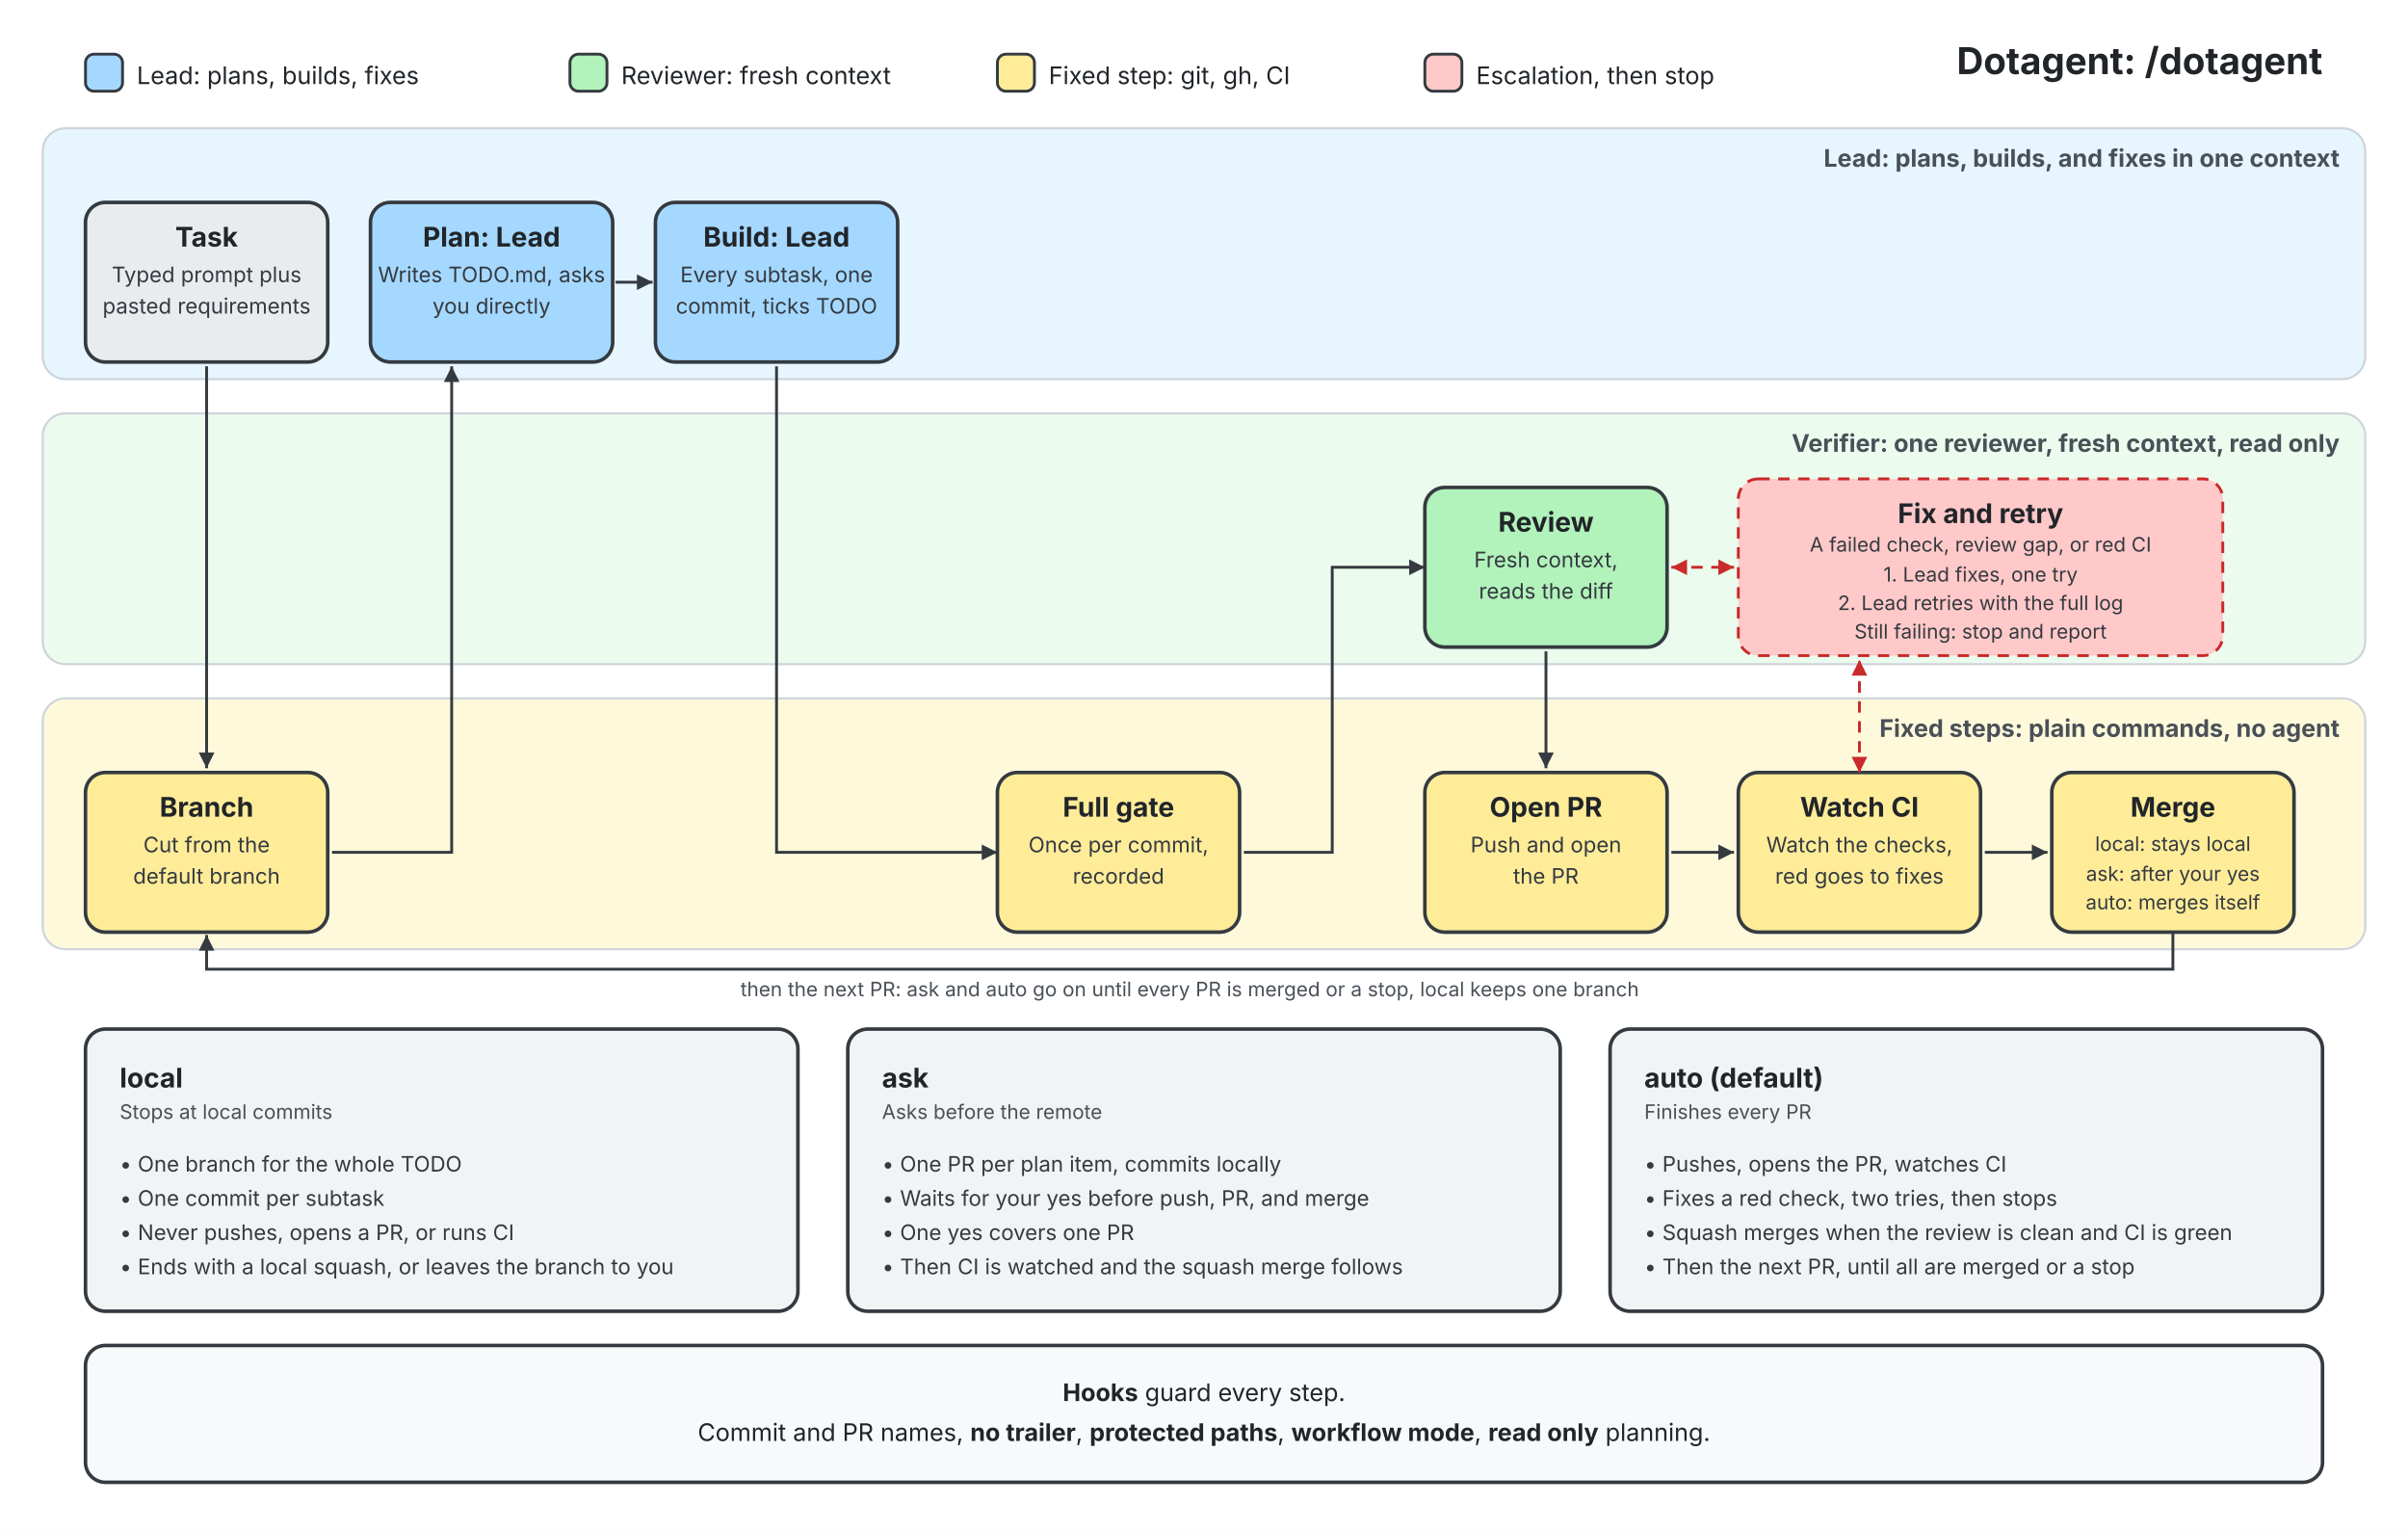
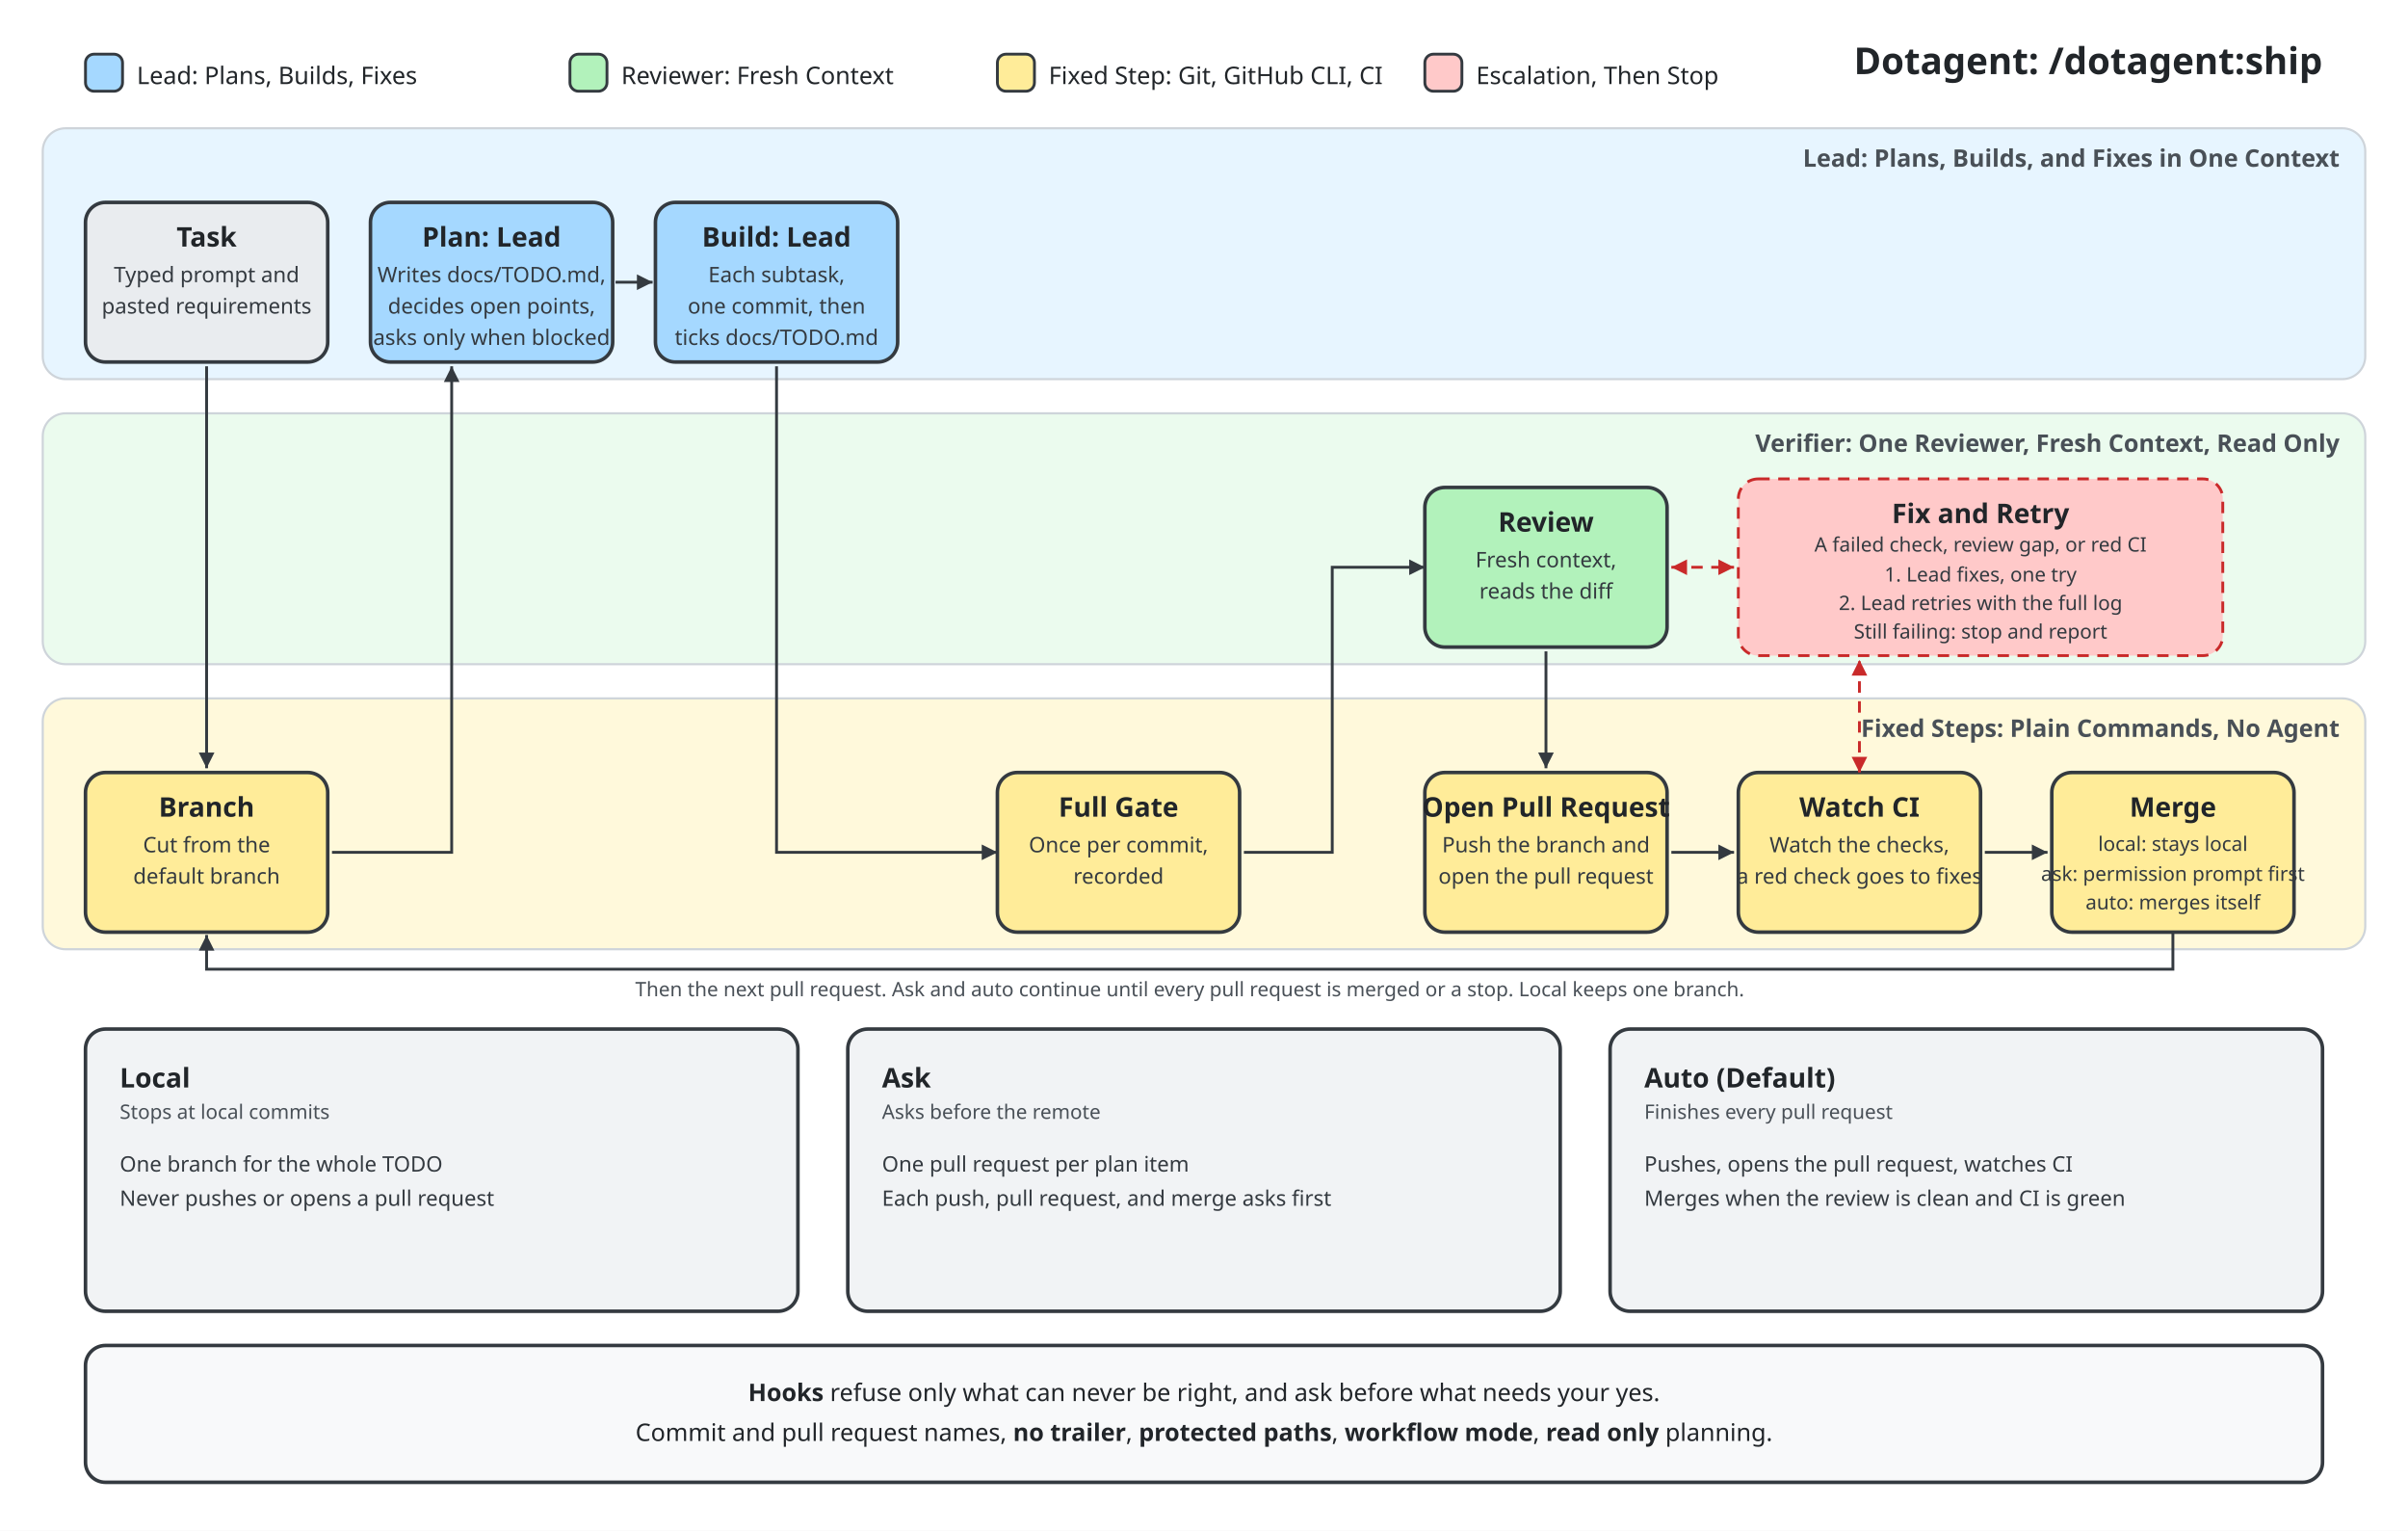
- <svg xmlns="http://www.w3.org/2000/svg" viewBox="0 0 1690 1074" width="1690" height="1074" font-family="Inter, -apple-system, Helvetica Neue, Helvetica, Arial, sans-serif">
+ <svg xmlns="http://www.w3.org/2000/svg" viewBox="0 0 1690 1074" width="1690" height="1074" font-family="sans-serif">
  <defs>
    <marker id="a" viewBox="0 0 10 10" markerUnits="userSpaceOnUse" markerWidth="11" markerHeight="11" refX="10" refY="5" orient="auto-start-reverse">
      <path d="M0,0 L10,5 L0,10 z" fill="#343a40" />
    </marker>
    <marker id="r" viewBox="0 0 10 10" markerUnits="userSpaceOnUse" markerWidth="11" markerHeight="11" refX="10" refY="5" orient="auto-start-reverse">
      <path d="M0,0 L10,5 L0,10 z" fill="#c92a2a" />
    </marker>
  </defs>
  <rect width="1690" height="1074" fill="#ffffff" />
-   <text x="1630" y="52" text-anchor="end" font-size="26" font-weight="700" fill="#212529">Dotagent: /dotagent</text>
+   <text x="1630" y="52" text-anchor="end" font-size="26" font-weight="700" fill="#212529">Dotagent: /dotagent:ship</text>
  <rect x="60" y="38" width="26" height="26" rx="6" fill="#a5d8ff" stroke="#343a40" stroke-width="2" />
-   <text x="96" y="59" text-anchor="start" font-size="17" fill="#212529">Lead: plans, builds, fixes</text>
+   <text x="96" y="59" text-anchor="start" font-size="17" fill="#212529">Lead: Plans, Builds, Fixes</text>
  <rect x="400" y="38" width="26" height="26" rx="6" fill="#b2f2bb" stroke="#343a40" stroke-width="2" />
-   <text x="436" y="59" text-anchor="start" font-size="17" fill="#212529">Reviewer: fresh context</text>
+   <text x="436" y="59" text-anchor="start" font-size="17" fill="#212529">Reviewer: Fresh Context</text>
  <rect x="700" y="38" width="26" height="26" rx="6" fill="#ffec99" stroke="#343a40" stroke-width="2" />
-   <text x="736" y="59" text-anchor="start" font-size="17" fill="#212529">Fixed step: git, gh, CI</text>
+   <text x="736" y="59" text-anchor="start" font-size="17" fill="#212529">Fixed Step: Git, GitHub CLI, CI</text>
  <rect x="1000" y="38" width="26" height="26" rx="6" fill="#ffc9c9" stroke="#343a40" stroke-width="2" />
-   <text x="1036" y="59" text-anchor="start" font-size="17" fill="#212529">Escalation, then stop</text>
+   <text x="1036" y="59" text-anchor="start" font-size="17" fill="#212529">Escalation, Then Stop</text>
  <rect x="30" y="90" width="1630" height="176" rx="16" fill="#e7f5ff" stroke="#ced4da" stroke-width="1.5" />
-   <text x="1642" y="117" text-anchor="end" font-size="17" font-weight="700" fill="#495057">Lead: plans, builds, and fixes in one context</text>
+   <text x="1642" y="117" text-anchor="end" font-size="17" font-weight="700" fill="#495057">Lead: Plans, Builds, and Fixes in One Context</text>
  <rect x="30" y="290" width="1630" height="176" rx="16" fill="#ebfbee" stroke="#ced4da" stroke-width="1.5" />
-   <text x="1642" y="317" text-anchor="end" font-size="17" font-weight="700" fill="#495057">Verifier: one reviewer, fresh context, read only</text>
+   <text x="1642" y="317" text-anchor="end" font-size="17" font-weight="700" fill="#495057">Verifier: One Reviewer, Fresh Context, Read Only</text>
  <rect x="30" y="490" width="1630" height="176" rx="16" fill="#fff9db" stroke="#ced4da" stroke-width="1.5" />
-   <text x="1642" y="517" text-anchor="end" font-size="17" font-weight="700" fill="#495057">Fixed steps: plain commands, no agent</text>
+   <text x="1642" y="517" text-anchor="end" font-size="17" font-weight="700" fill="#495057">Fixed Steps: Plain Commands, No Agent</text>
  <rect x="60" y="142" width="170" height="112" rx="14" fill="#e9ecef" stroke="#343a40" stroke-width="2.5" />
  <text x="145" y="173" text-anchor="middle" font-size="19" font-weight="700" fill="#212529">Task</text>
-   <text x="145" y="198" text-anchor="middle" font-size="15" fill="#343a40">Typed prompt plus</text>
+   <text x="145" y="198" text-anchor="middle" font-size="15" fill="#343a40">Typed prompt and</text>
  <text x="145" y="220" text-anchor="middle" font-size="15" fill="#343a40">pasted requirements</text>
  <rect x="260" y="142" width="170" height="112" rx="14" fill="#a5d8ff" stroke="#343a40" stroke-width="2.5" />
  <text x="345" y="173" text-anchor="middle" font-size="19" font-weight="700" fill="#212529">Plan: Lead</text>
-   <text x="345" y="198" text-anchor="middle" font-size="15" fill="#343a40">Writes TODO.md, asks</text>
-   <text x="345" y="220" text-anchor="middle" font-size="15" fill="#343a40">you directly</text>
+   <text x="345" y="198" text-anchor="middle" font-size="15" fill="#343a40">Writes docs/TODO.md,</text>
+   <text x="345" y="220" text-anchor="middle" font-size="15" fill="#343a40">decides open points,</text>
+   <text x="345" y="242" text-anchor="middle" font-size="15" fill="#343a40">asks only when blocked</text>
  <rect x="1000" y="342" width="170" height="112" rx="14" fill="#b2f2bb" stroke="#343a40" stroke-width="2.5" />
  <text x="1085" y="373" text-anchor="middle" font-size="19" font-weight="700" fill="#212529">Review</text>
  <text x="1085" y="398" text-anchor="middle" font-size="15" fill="#343a40">Fresh context,</text>
  <text x="1085" y="420" text-anchor="middle" font-size="15" fill="#343a40">reads the diff</text>
  <rect x="460" y="142" width="170" height="112" rx="14" fill="#a5d8ff" stroke="#343a40" stroke-width="2.5" />
  <text x="545" y="173" text-anchor="middle" font-size="19" font-weight="700" fill="#212529">Build: Lead</text>
-   <text x="545" y="198" text-anchor="middle" font-size="15" fill="#343a40">Every subtask, one</text>
-   <text x="545" y="220" text-anchor="middle" font-size="15" fill="#343a40">commit, ticks TODO</text>
+   <text x="545" y="198" text-anchor="middle" font-size="15" fill="#343a40">Each subtask,</text>
+   <text x="545" y="220" text-anchor="middle" font-size="15" fill="#343a40">one commit, then</text>
+   <text x="545" y="242" text-anchor="middle" font-size="15" fill="#343a40">ticks docs/TODO.md</text>
  <rect x="60" y="542" width="170" height="112" rx="14" fill="#ffec99" stroke="#343a40" stroke-width="2.5" />
  <text x="145" y="573" text-anchor="middle" font-size="19" font-weight="700" fill="#212529">Branch</text>
  <text x="145" y="598" text-anchor="middle" font-size="15" fill="#343a40">Cut from the</text>
  <text x="145" y="620" text-anchor="middle" font-size="15" fill="#343a40">default branch</text>
  <rect x="1000" y="542" width="170" height="112" rx="14" fill="#ffec99" stroke="#343a40" stroke-width="2.5" />
-   <text x="1085" y="573" text-anchor="middle" font-size="19" font-weight="700" fill="#212529">Open PR</text>
-   <text x="1085" y="598" text-anchor="middle" font-size="15" fill="#343a40">Push and open</text>
-   <text x="1085" y="620" text-anchor="middle" font-size="15" fill="#343a40">the PR</text>
+   <text x="1085" y="573" text-anchor="middle" font-size="19" font-weight="700" fill="#212529">Open Pull Request</text>
+   <text x="1085" y="598" text-anchor="middle" font-size="15" fill="#343a40">Push the branch and</text>
+   <text x="1085" y="620" text-anchor="middle" font-size="15" fill="#343a40">open the pull request</text>
  <rect x="1220" y="542" width="170" height="112" rx="14" fill="#ffec99" stroke="#343a40" stroke-width="2.5" />
  <text x="1305" y="573" text-anchor="middle" font-size="19" font-weight="700" fill="#212529">Watch CI</text>
  <text x="1305" y="598" text-anchor="middle" font-size="15" fill="#343a40">Watch the checks,</text>
-   <text x="1305" y="620" text-anchor="middle" font-size="15" fill="#343a40">red goes to fixes</text>
+   <text x="1305" y="620" text-anchor="middle" font-size="15" fill="#343a40">a red check goes to fixes</text>
  <rect x="1440" y="542" width="170" height="112" rx="14" fill="#ffec99" stroke="#343a40" stroke-width="2.5" />
  <text x="1525" y="573" text-anchor="middle" font-size="19" font-weight="700" fill="#212529">Merge</text>
  <text x="1525" y="597" text-anchor="middle" font-size="14" fill="#343a40">local: stays local</text>
-   <text x="1525" y="618" text-anchor="middle" font-size="14" fill="#343a40">ask: after your yes</text>
+   <text x="1525" y="618" text-anchor="middle" font-size="14" fill="#343a40">ask: permission prompt first</text>
  <text x="1525" y="638" text-anchor="middle" font-size="14" fill="#343a40">auto: merges itself</text>
  <polyline points="145,257 145,539" fill="none" stroke="#343a40" stroke-width="2" marker-end="url(#a)" />
  <polyline points="233,598 317,598 317,257" fill="none" stroke="#343a40" stroke-width="2" marker-end="url(#a)" />
  <polyline points="432,198 458,198" fill="none" stroke="#343a40" stroke-width="2" marker-end="url(#a)" />
  <polyline points="545,257 545,598 700,598" fill="none" stroke="#343a40" stroke-width="2" marker-end="url(#a)" />
  <polyline points="1085,457 1085,539" fill="none" stroke="#343a40" stroke-width="2" marker-end="url(#a)" />
  <polyline points="1173,598 1217,598" fill="none" stroke="#343a40" stroke-width="2" marker-end="url(#a)" />
  <polyline points="1393,598 1437,598" fill="none" stroke="#343a40" stroke-width="2" marker-end="url(#a)" />
  <rect x="1220" y="336" width="340" height="124" rx="14" fill="#ffc9c9" stroke="#c92a2a" stroke-width="2" stroke-dasharray="8 6" />
-   <text x="1390" y="367" text-anchor="middle" font-size="19" font-weight="700" fill="#212529">Fix and retry</text>
+   <text x="1390" y="367" text-anchor="middle" font-size="19" font-weight="700" fill="#212529">Fix and Retry</text>
  <text x="1390" y="387" text-anchor="middle" font-size="14" fill="#343a40">A failed check, review gap, or red CI</text>
  <text x="1390" y="408" text-anchor="middle" font-size="14" fill="#343a40">1. Lead fixes, one try</text>
  <text x="1390" y="428" text-anchor="middle" font-size="14" fill="#343a40">2. Lead retries with the full log</text>
  <text x="1390" y="448" text-anchor="middle" font-size="14" fill="#343a40">Still failing: stop and report</text>
  <rect x="60" y="944" width="1570" height="96" rx="14" fill="#f8f9fa" stroke="#343a40" stroke-width="2.5" />
  <text x="845" y="983" text-anchor="middle" font-size="17" fill="#212529">
-     <tspan font-weight="700" fill="#212529">Hooks</tspan> guard every step.</text>
-   <text x="845" y="1011" text-anchor="middle" font-size="17" fill="#212529">Commit and PR names, <tspan font-weight="700" fill="#212529">no trailer</tspan>, <tspan font-weight="700" fill="#212529">protected paths</tspan>, <tspan font-weight="700" fill="#212529">workflow mode</tspan>, <tspan font-weight="700" fill="#212529">read only</tspan> planning.</text>
+     <tspan font-weight="700" fill="#212529">Hooks</tspan> refuse only what can never be right, and ask before what needs your yes.</text>
+   <text x="845" y="1011" text-anchor="middle" font-size="17" fill="#212529">Commit and pull request names, <tspan font-weight="700" fill="#212529">no trailer</tspan>, <tspan font-weight="700" fill="#212529">protected paths</tspan>, <tspan font-weight="700" fill="#212529">workflow mode</tspan>, <tspan font-weight="700" fill="#212529">read only</tspan> planning.</text>
  <rect x="700" y="542" width="170" height="112" rx="14" fill="#ffec99" stroke="#343a40" stroke-width="2.5" />
-   <text x="785" y="573" text-anchor="middle" font-size="19" font-weight="700" fill="#212529">Full gate</text>
+   <text x="785" y="573" text-anchor="middle" font-size="19" font-weight="700" fill="#212529">Full Gate</text>
  <text x="785" y="598" text-anchor="middle" font-size="15" fill="#343a40">Once per commit,</text>
  <text x="785" y="620" text-anchor="middle" font-size="15" fill="#343a40">recorded</text>
  <polyline points="873,598 935,598 935,398 1000,398" fill="none" stroke="#343a40" stroke-width="2" marker-end="url(#a)" />
  <polyline points="1173,398 1217,398" fill="none" stroke="#c92a2a" stroke-width="2" stroke-dasharray="8 6" marker-end="url(#r)" marker-start="url(#r)" />
  <polyline points="1305,542 1305,463" fill="none" stroke="#c92a2a" stroke-width="2" stroke-dasharray="8 6" marker-end="url(#r)" marker-start="url(#r)" />
  <polyline points="1525,654 1525,680 145,680 145,656" fill="none" stroke="#343a40" stroke-width="2" marker-end="url(#a)" />
-   <text x="835" y="699" text-anchor="middle" font-size="14" fill="#495057">then the next PR: ask and auto go on until every PR is merged or a stop, local keeps one branch</text>
+   <text x="835" y="699" text-anchor="middle" font-size="14" fill="#495057">Then the next pull request. Ask and auto continue until every pull request is merged or a stop. Local keeps one branch.</text>
  <rect x="60" y="722" width="500" height="198" rx="14" fill="#f1f3f5" stroke="#343a40" stroke-width="2.5" />
-   <text x="84" y="763" text-anchor="start" font-size="19" font-weight="700" fill="#212529">local</text>
+   <text x="84" y="763" text-anchor="start" font-size="19" font-weight="700" fill="#212529">Local</text>
  <text x="84" y="785" text-anchor="start" font-size="14" fill="#495057">Stops at local commits</text>
-   <text x="84" y="822" text-anchor="start" font-size="15" fill="#343a40">•  One branch for the whole TODO</text>
-   <text x="84" y="846" text-anchor="start" font-size="15" fill="#343a40">•  One commit per subtask</text>
-   <text x="84" y="870" text-anchor="start" font-size="15" fill="#343a40">•  Never pushes, opens a PR, or runs CI</text>
-   <text x="84" y="894" text-anchor="start" font-size="15" fill="#343a40">•  Ends with a local squash, or leaves the branch to you</text>
+   <text x="84" y="822" text-anchor="start" font-size="15" fill="#343a40">One branch for the whole TODO</text>
+   <text x="84" y="846" text-anchor="start" font-size="15" fill="#343a40">Never pushes or opens a pull request</text>
  <rect x="595" y="722" width="500" height="198" rx="14" fill="#f1f3f5" stroke="#343a40" stroke-width="2.5" />
-   <text x="619" y="763" text-anchor="start" font-size="19" font-weight="700" fill="#212529">ask</text>
+   <text x="619" y="763" text-anchor="start" font-size="19" font-weight="700" fill="#212529">Ask</text>
  <text x="619" y="785" text-anchor="start" font-size="14" fill="#495057">Asks before the remote</text>
-   <text x="619" y="822" text-anchor="start" font-size="15" fill="#343a40">•  One PR per plan item, commits locally</text>
-   <text x="619" y="846" text-anchor="start" font-size="15" fill="#343a40">•  Waits for your yes before push, PR, and merge</text>
-   <text x="619" y="870" text-anchor="start" font-size="15" fill="#343a40">•  One yes covers one PR</text>
-   <text x="619" y="894" text-anchor="start" font-size="15" fill="#343a40">•  Then CI is watched and the squash merge follows</text>
+   <text x="619" y="822" text-anchor="start" font-size="15" fill="#343a40">One pull request per plan item</text>
+   <text x="619" y="846" text-anchor="start" font-size="15" fill="#343a40">Each push, pull request, and merge asks first</text>
  <rect x="1130" y="722" width="500" height="198" rx="14" fill="#f1f3f5" stroke="#343a40" stroke-width="2.5" />
-   <text x="1154" y="763" text-anchor="start" font-size="19" font-weight="700" fill="#212529">auto (default)</text>
-   <text x="1154" y="785" text-anchor="start" font-size="14" fill="#495057">Finishes every PR</text>
-   <text x="1154" y="822" text-anchor="start" font-size="15" fill="#343a40">•  Pushes, opens the PR, watches CI</text>
-   <text x="1154" y="846" text-anchor="start" font-size="15" fill="#343a40">•  Fixes a red check, two tries, then stops</text>
-   <text x="1154" y="870" text-anchor="start" font-size="15" fill="#343a40">•  Squash merges when the review is clean and CI is green</text>
-   <text x="1154" y="894" text-anchor="start" font-size="15" fill="#343a40">•  Then the next PR, until all are merged or a stop</text>
+   <text x="1154" y="763" text-anchor="start" font-size="19" font-weight="700" fill="#212529">Auto (Default)</text>
+   <text x="1154" y="785" text-anchor="start" font-size="14" fill="#495057">Finishes every pull request</text>
+   <text x="1154" y="822" text-anchor="start" font-size="15" fill="#343a40">Pushes, opens the pull request, watches CI</text>
+   <text x="1154" y="846" text-anchor="start" font-size="15" fill="#343a40">Merges when the review is clean and CI is green</text>
</svg>
